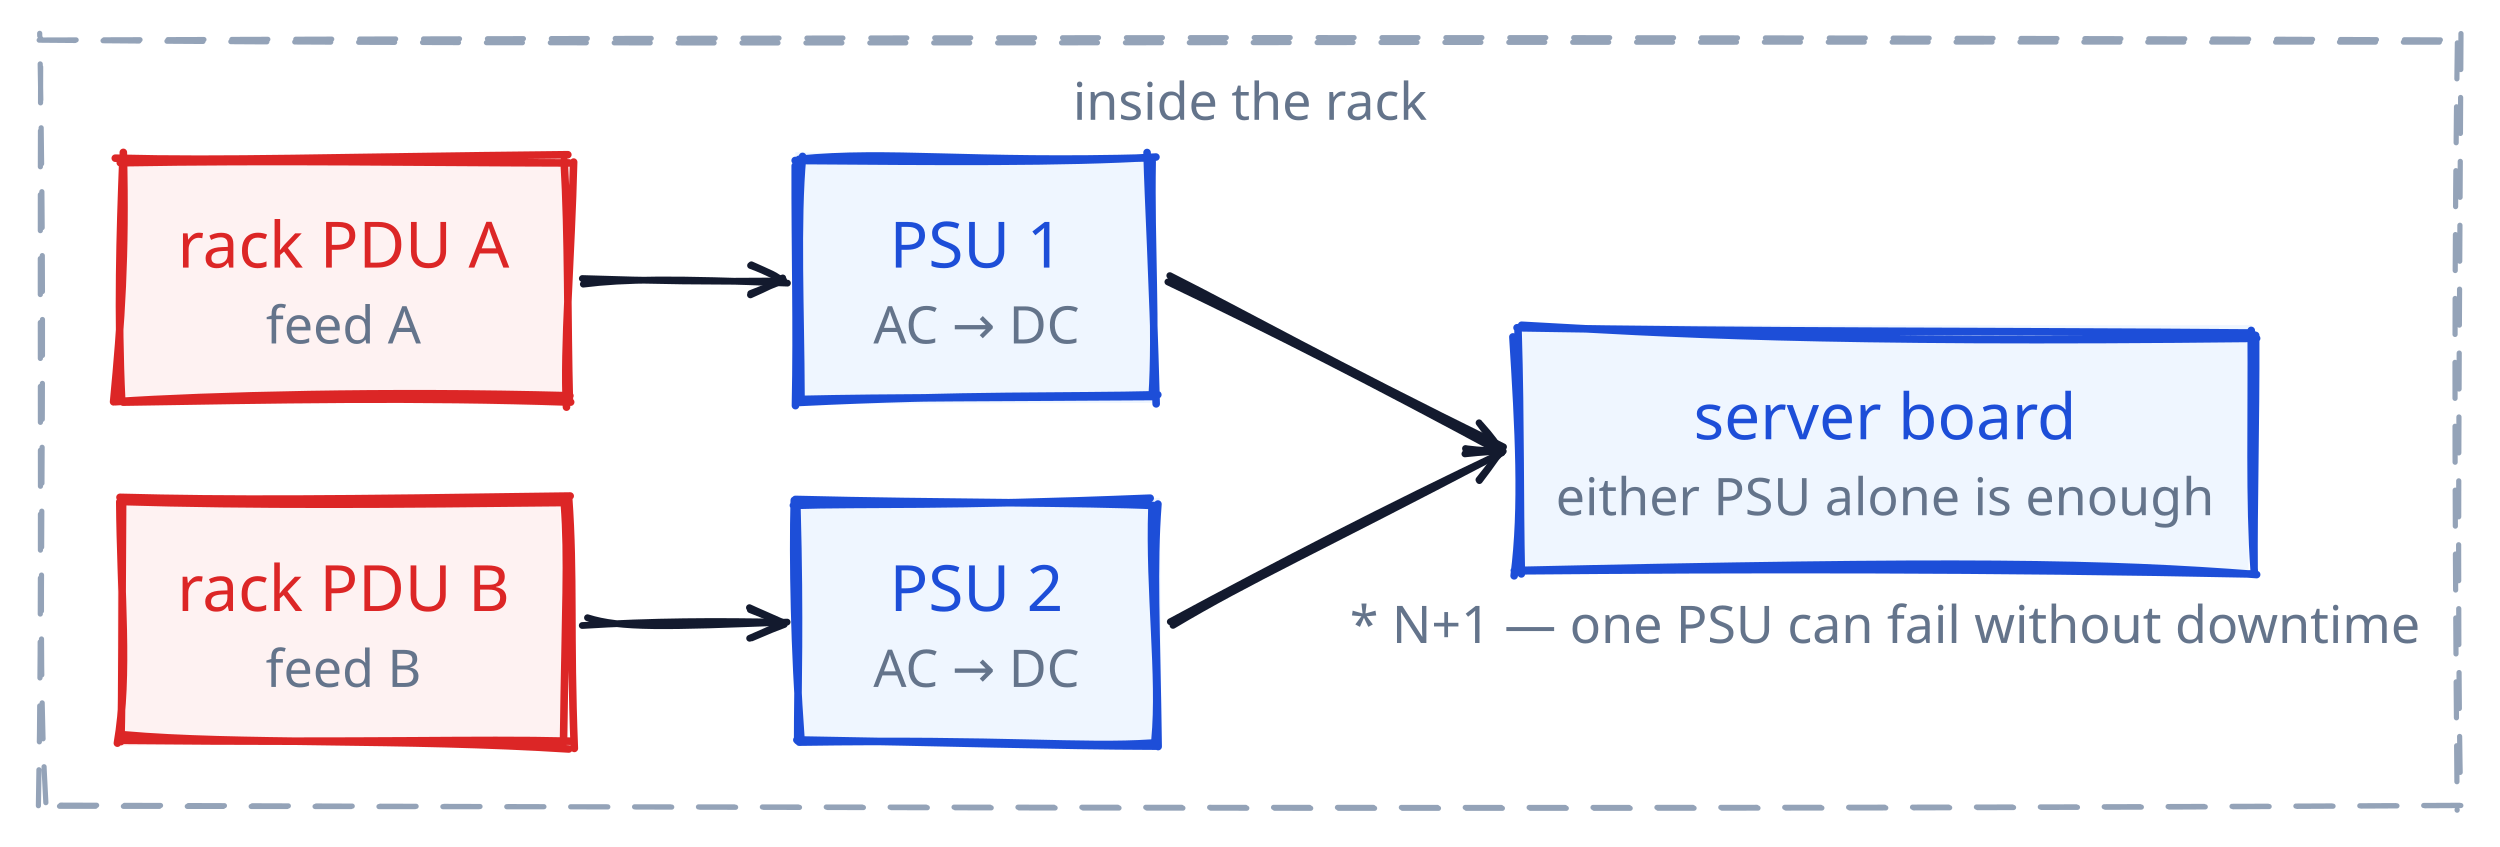
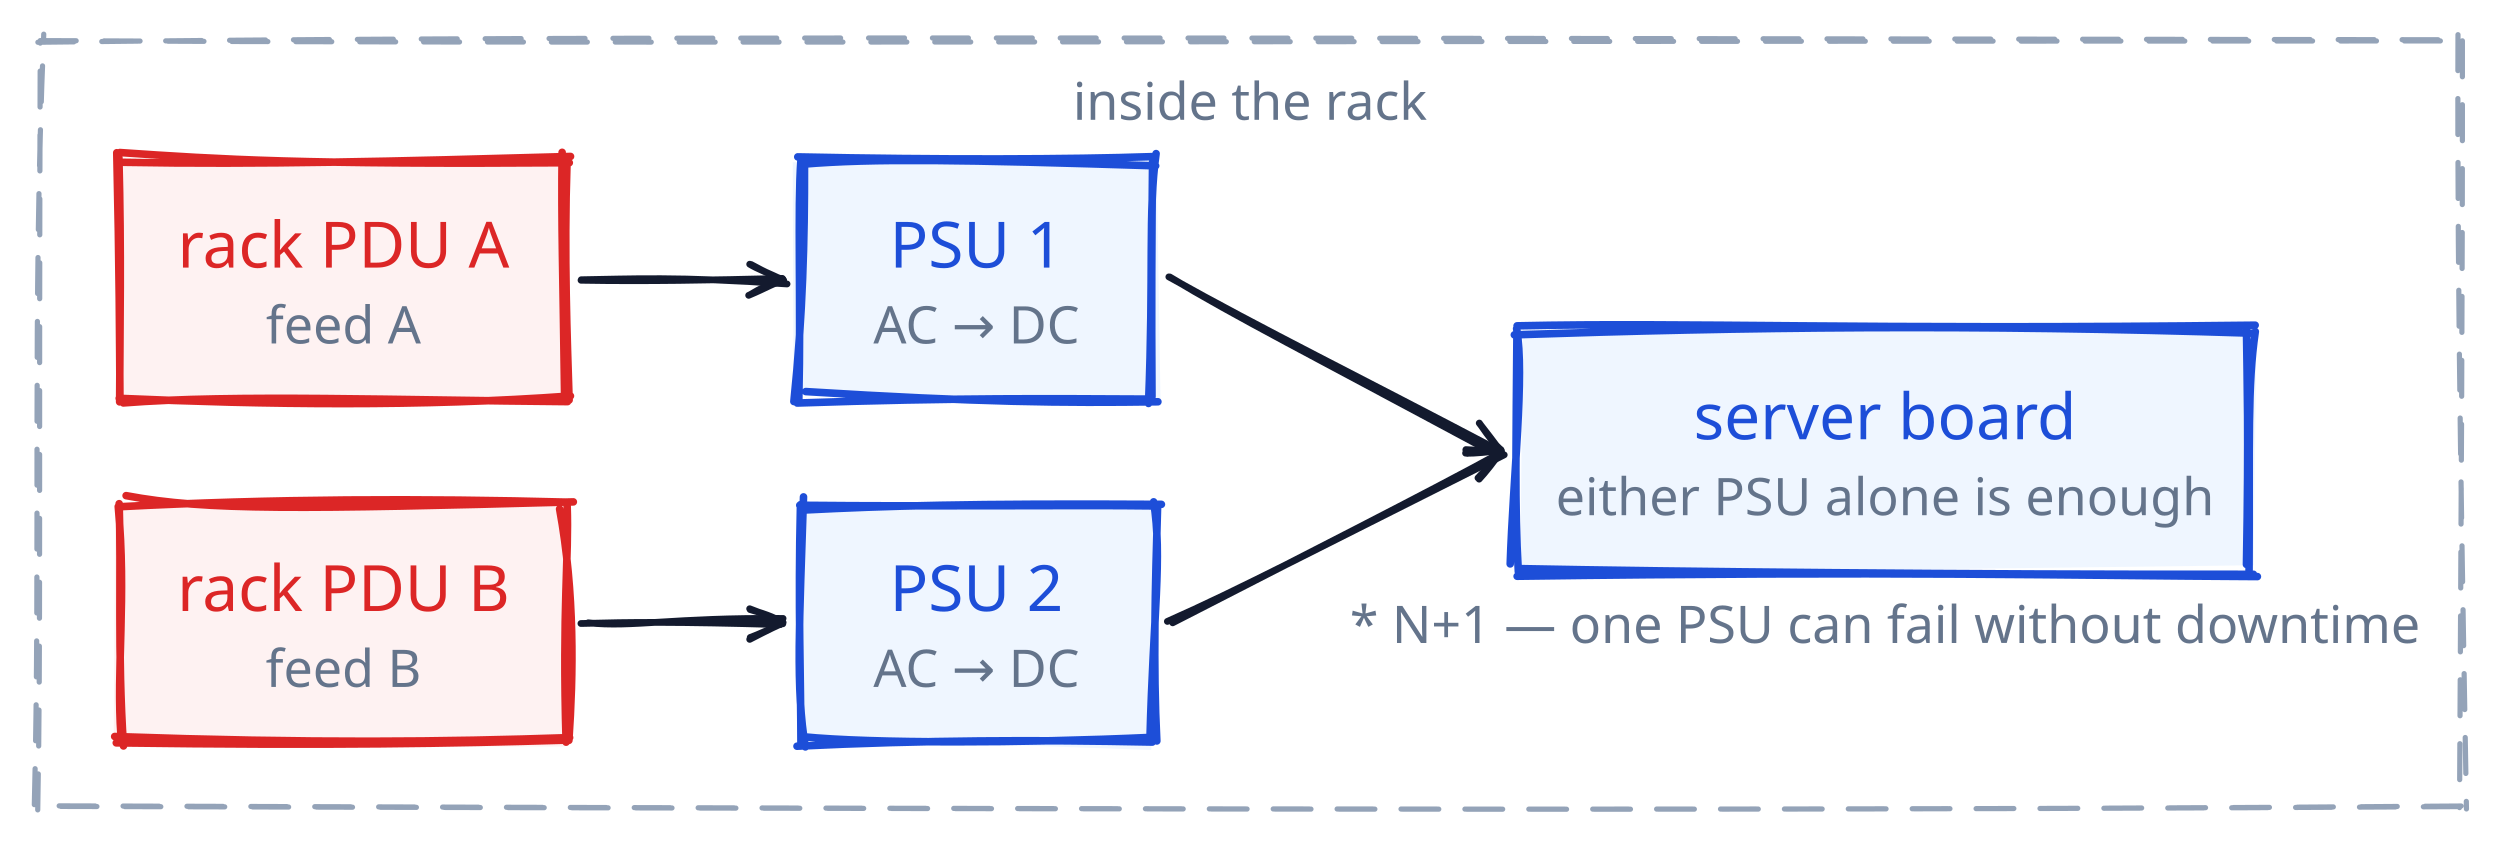
<svg xmlns="http://www.w3.org/2000/svg" viewBox="0 0 626 212" width="626" height="212" role="img" aria-label="two separate rack PDU feeds each power their own PSU, and either PSU alone can keep the server running" font-family="Gaegu, ui-rounded, sans-serif" text-anchor="middle" preserveAspectRatio="xMidYMid meet">
-   <path d="M9.81 10.053 C151.844 11.421, 293.384 10.338, 616.094 10.551 M10.062 10.029 C217.062 9.325, 423.888 9.112, 616.16 10.014 M616.229 8.41 C615.893 81.069, 615.134 153.068, 616.156 200.362 M615.323 10.742 C614.626 58.773, 614.47 106.354, 615.265 202.869 M616.192 201.703 C431.815 202.862, 245.998 202.425, 10.001 201.594 M615.898 201.652 C483.543 202.404, 350.839 202.266, 10.3 201.878 M11.481 200.984 C8.926 157.814, 11.858 109.177, 9.939 8.348 M9.617 201.75 C10.549 152.475, 9.864 102.047, 10.192 9.605" fill="none" stroke="#94a3b8" stroke-width="1.3" stroke-linecap="round" stroke-linejoin="round" stroke-dasharray="9 7" />
+   <path d="M9.489 10.582 C131.702 9.066, 253.131 9.44, 616.584 9.962 M10.068 10.167 C136.792 10.917, 263.833 10.341, 616.25 10.247 M615.48 8.684 C615.221 77.467, 616.698 147.915, 617.599 202.56 M616.582 10.223 C616.645 70.52, 616.243 131.344, 615.868 202.223 M615.815 201.969 C473.247 202.835, 331.525 202.881, 9.714 201.772 M616.264 201.825 C488.312 202.874, 361.032 202.904, 10.349 201.914 M8.596 201.481 C10.158 139.767, 8.051 77.196, 10.953 8.559 M9.447 202.794 C10.23 161.81, 9.69 121.519, 10.08 10.189" fill="none" stroke="#94a3b8" stroke-width="1.3" stroke-linecap="round" stroke-linejoin="round" stroke-dasharray="9 7" />
  <text x="313" y="30" font-size="13" fill="#64748b">inside the rack</text>
-   <path d="M29.763 39.884 L142.426 39.53 L141.159 101.665 L29.262 99.203" fill="#fef2f2" />
-   <path d="M28.869 39.609 C56.605 40.328, 81.569 39.374, 142.183 38.739 M30.121 40.756 C68.333 40.068, 107.648 40.729, 142.501 40.802 M143.638 40.585 C143.096 63.659, 141.07 86.894, 141.849 101.951 M141.256 40.234 C142.371 59.556, 142.033 79.931, 142.582 100.677 M142.7 99.097 C96.75 97.868, 52.015 99.055, 28.852 100.596 M142.894 100.692 C104.504 99.358, 67.746 100.099, 30.827 100.698 M28.444 100.616 C30.346 80.663, 31.501 64.35, 30.88 38.158 M30.469 100.188 C29.422 78.815, 30.075 57.891, 30.74 40.697" fill="none" stroke="#dc2626" stroke-width="1.9" stroke-linecap="round" stroke-linejoin="round" />
+   <path d="M30.837 41.765 L141.011 41.324 L141.842 101.585 L29.943 100.376" fill="#fef2f2" />
+   <path d="M30.011 38.193 C55.363 39.941, 75.932 41.227, 142.551 40.753 M30.931 40.648 C64.696 41.255, 98.602 40.43, 142.86 39.174 M140.756 38.143 C140.507 55.495, 140.994 69.876, 141.357 98.256 M141.989 40.585 C141.195 64.081, 142.059 85.381, 142.51 100.167 M142.839 99.151 C105.898 101.87, 66.193 101.342, 29.847 99.736 M142.114 100.563 C100.587 100.242, 58.509 98.711, 30.877 100.895 M30.034 99.87 C29.946 85.865, 29.893 66.917, 29.237 38.247 M29.956 100.63 C30.012 81.89, 30.399 63.544, 29.781 39.566" fill="none" stroke="#dc2626" stroke-width="1.9" stroke-linecap="round" stroke-linejoin="round" />
  <text x="86" y="67" font-size="16" fill="#dc2626">rack PDU A</text>
  <text x="86" y="86" font-size="13" fill="#64748b">feed A</text>
-   <path d="M29.276 126.516 L140.134 124.807 L141.941 184.971 L29.492 186.766" fill="#fef2f2" />
-   <path d="M30.046 124.533 C57.534 125.264, 83.575 125.069, 142.77 124.201 M30.144 125.579 C63.144 126.584, 99.159 126.306, 141.577 125.838 M142.378 124.493 C143.777 143.889, 142.689 159.091, 143.812 187.401 M141.308 126.237 C142.335 139.528, 141.562 152.441, 141.101 185.953 M142.431 187.547 C101.306 184.912, 58.426 186.456, 31.223 184.013 M142.678 185.591 C118.471 185.008, 95.776 186.011, 29.794 185.372 M29.396 186.087 C32.349 169.057, 30.156 148.193, 29.993 125.661 M30.279 185.692 C30.635 171.919, 30.477 156.76, 30.706 125.357" fill="none" stroke="#dc2626" stroke-width="1.9" stroke-linecap="round" stroke-linejoin="round" />
+   <path d="M28.814 127.074 L141.62 125.111 L141.346 186.952 L28.467 186.876" fill="#fef2f2" />
+   <path d="M31.578 124.109 C51.572 127.91, 75.818 127.493, 143.562 125.673 M29.709 126.896 C68.364 124.87, 105.636 124.767, 142.595 125.75 M140.123 127.454 C143.977 148.533, 143.556 169.141, 142.451 185.392 M142.013 126.502 C142.505 139.829, 140.754 151.86, 141.748 185.839 M142.632 184.694 C111.363 185.751, 78.374 186.15, 28.716 184.42 M141.321 185.341 C113.727 186.171, 83.24 186.741, 29.114 186.013 M30.289 184.135 C29.091 167.984, 31.676 149.257, 29.608 126.842 M30.92 186.791 C29.386 163.466, 30.412 143.314, 29.841 126.121" fill="none" stroke="#dc2626" stroke-width="1.9" stroke-linecap="round" stroke-linejoin="round" />
  <text x="86" y="153" font-size="16" fill="#dc2626">rack PDU B</text>
  <text x="86" y="172" font-size="13" fill="#64748b">feed B</text>
-   <path d="M199.168 38.083 L289.077 40.668 L289.735 100.896 L199.437 101.135" fill="#eff6ff" />
-   <path d="M200.088 39.892 C222.386 37.655, 243.063 40.793, 288.011 39.518 M199.111 40.188 C234.464 40.434, 266.421 40.77, 289.446 39.324 M287.225 38.191 C287.584 52.028, 288.534 65.911, 289.504 101.127 M288.496 40.491 C288.132 60.798, 289.595 82.622, 288.508 99.239 M289.912 98.843 C267.696 99.42, 241.647 98.73, 199.983 100.779 M289.479 99.285 C254.453 99.538, 220.824 99.529, 200.427 100.018 M199.184 101.573 C199.614 81.128, 199.069 63.2, 199.123 41.533 M200.564 99.07 C200.483 77.949, 199.443 55.405, 200.965 39.168" fill="none" stroke="#1d4ed8" stroke-width="1.9" stroke-linecap="round" stroke-linejoin="round" />
+   <path d="M198.502 40.631 L289.592 38.263 L290.614 101.589 L198.703 98.667" fill="#eff6ff" />
+   <path d="M201.023 41.119 C218.633 39.637, 240.778 39.993, 289.375 41.524 M199.761 39.285 C235.239 40.032, 268.47 39.914, 288.431 39.222 M289.483 38.465 C287.474 52.905, 288.907 68.217, 287.59 101.025 M288.597 40.64 C288.403 59.027, 288.322 77.056, 288.459 99.323 M289.935 100.6 C266.595 100.945, 245.133 100.748, 201.769 98.05 M288.003 99.935 C263.526 99.826, 239.783 99.55, 199.616 100.92 M198.785 100.542 C201.045 78.876, 201.482 59.762, 201.451 41.61 M200.024 100.132 C200.607 75.842, 199.636 52.263, 200.569 39.792" fill="none" stroke="#1d4ed8" stroke-width="1.9" stroke-linecap="round" stroke-linejoin="round" />
  <text x="244.5" y="67" font-size="16" fill="#1d4ed8">PSU 1</text>
  <text x="244.5" y="86" font-size="13" fill="#64748b">AC → DC</text>
-   <path d="M198.938 126.426 L290.4 124.699 L290.867 185.323 L200.244 185.883" fill="#eff6ff" />
-   <path d="M198.673 126.555 C216.585 125.956, 236.09 126.873, 288 124.739 M199.175 125.057 C236.027 125.994, 271.966 125.76, 289.744 126.624 M288.442 127.228 C287.746 148.374, 290.71 169.347, 289.232 185.134 M289.942 126.212 C288.731 142.378, 289.568 155.939, 289.997 186.941 M288.512 186.07 C270.792 187.238, 252.013 185.047, 200.133 185.83 M289.691 186.834 C262.729 186.747, 237.576 185.903, 199.535 185.275 M200.531 184.723 C198.925 162.76, 198.484 140.106, 198.888 125.274 M199.738 185.502 C199.732 171.432, 200.336 156.291, 199.544 126.909" fill="none" stroke="#1d4ed8" stroke-width="1.9" stroke-linecap="round" stroke-linejoin="round" />
+   <path d="M201.058 125.447 L290.441 127.544 L288.274 187.804 L201.116 184.731" fill="#eff6ff" />
+   <path d="M201.69 127.696 C221.301 126.704, 242.59 126.004, 290.816 126.292 M200.262 126.524 C234.439 126.872, 270.162 126.422, 288.676 126.688 M288.869 125.661 C291.092 139.577, 288.764 153.832, 287.951 184.843 M289.869 126.611 C289.279 146.762, 288.717 166.846, 289.671 185.538 M288.49 184.623 C255.595 186.133, 218.25 186.182, 201.06 184.477 M288.526 185.818 C259.524 185.22, 231.484 185.302, 199.57 186.851 M201.67 187.027 C199.195 172.904, 200.207 155.147, 201.198 124.424 M200.557 186.734 C200.519 169.149, 199.813 152.491, 200.432 126.372" fill="none" stroke="#1d4ed8" stroke-width="1.9" stroke-linecap="round" stroke-linejoin="round" />
  <text x="244.5" y="153" font-size="16" fill="#1d4ed8">PSU 2</text>
  <text x="244.5" y="172" font-size="13" fill="#64748b">AC → DC</text>
-   <path d="M381.2 81.469 L563.716 81.418 L563.016 142.72 L381.042 142.371" fill="#eff6ff" />
-   <path d="M381.013 81.447 C417.704 83.47, 453.733 85.959, 565.056 84.72 M379.87 82.068 C439.811 83.15, 498.072 82.842, 563.898 83.38 M564.812 83.98 C564.892 106.431, 564.281 127.277, 564.416 142.401 M563.707 82.736 C563.869 104.036, 563.201 125.661, 564.464 143.042 M565.061 143.876 C527.087 140.942, 491.578 140.339, 379.193 142.858 M563.923 143.729 C500.088 142.382, 434.659 142.464, 380.306 142.937 M379.141 144.188 C381.382 127.084, 380.275 107.35, 378.831 84.362 M380.946 143.709 C380.517 124.39, 380.822 106.902, 380.115 82.571" fill="none" stroke="#1d4ed8" stroke-width="1.9" stroke-linecap="round" stroke-linejoin="round" />
+   <path d="M381.306 81.15 L565 83.719 L564.316 141.546 L380.671 143.744" fill="#eff6ff" />
+   <path d="M379.879 81.589 C422.391 80.639, 465.262 82.608, 564.692 81.424 M379.194 83.845 C437.129 81.887, 493.552 81.175, 563.976 83.435 M562.506 82.208 C562.669 96.26, 563.113 107.243, 562.513 141.327 M564.727 83.03 C562.732 96.86, 563.345 110.004, 563.169 142.743 M565.248 144.375 C518.865 144.134, 473.352 143.003, 379.895 144.296 M564.268 143.804 C491.122 143.887, 418.343 143.14, 380.41 142.376 M378.153 141.201 C378.863 119.456, 381.822 93.844, 379.757 82.289 M380.191 143.155 C379.211 126.081, 379.661 111.445, 379.84 82.948" fill="none" stroke="#1d4ed8" stroke-width="1.9" stroke-linecap="round" stroke-linejoin="round" />
  <text x="472" y="110" font-size="16" fill="#1d4ed8">server board</text>
  <text x="472" y="129" font-size="13" fill="#64748b">either PSU alone is enough</text>
  <text x="472" y="161" font-size="13" fill="#64748b">* N+1 — one PSU can fail without downtime</text>
-   <path d="M146.06 71.156 C156.473 69.837, 168.782 69.766, 197.174 70.895 M145.813 69.742 C162.903 70.335, 179.2 70.545, 195.744 70.36" fill="none" stroke="#131A2E" stroke-width="1.7" stroke-linecap="round" stroke-linejoin="round" />
-   <path d="M195.68 70.364 C194.555 68.991, 192.939 68.49, 188.147 66.306 M196.042 70.104 C194.282 69.386, 192.719 68.259, 187.939 66.484" fill="none" stroke="#131A2E" stroke-width="1.7" stroke-linecap="round" stroke-linejoin="round" />
-   <path d="M196.002 69.593 C194.651 70.831, 192.226 71.895, 187.906 73.839 M196.21 70.146 C193.64 71.313, 191.1 72.244, 187.976 73.484" fill="none" stroke="#131A2E" stroke-width="1.7" stroke-linecap="round" stroke-linejoin="round" />
-   <path d="M147.105 154.676 C155.262 157.286, 166.395 156.994, 197.093 155.771 M145.796 156.627 C163.188 155.535, 179.61 155.462, 196.416 155.825" fill="none" stroke="#131A2E" stroke-width="1.7" stroke-linecap="round" stroke-linejoin="round" />
-   <path d="M196.23 156.252 C193.77 155.159, 192.328 154.404, 187.867 152.673 M195.946 155.839 C192.963 154.477, 189.477 153.026, 187.654 152.155" fill="none" stroke="#131A2E" stroke-width="1.7" stroke-linecap="round" stroke-linejoin="round" />
-   <path d="M196.38 156.382 C194.271 157.164, 192.536 157.854, 188.191 159.736 M196.059 156.118 C192.675 157.658, 189.638 158.995, 187.709 159.825" fill="none" stroke="#131A2E" stroke-width="1.7" stroke-linecap="round" stroke-linejoin="round" />
-   <path d="M292.915 69.012 C312.339 78.822, 331.932 89.98, 376.484 111.896 M292.436 70.592 C318.835 83.228, 344.105 96.086, 375.983 113.305" fill="none" stroke="#131A2E" stroke-width="1.7" stroke-linecap="round" stroke-linejoin="round" />
-   <path d="M375.853 113.015 C374.844 111.366, 373.638 109.529, 370.737 106.316 M375.836 113.057 C374 110.862, 372.341 108.498, 370.355 105.868" fill="none" stroke="#131A2E" stroke-width="1.7" stroke-linecap="round" stroke-linejoin="round" />
-   <path d="M376.031 112.995 C373.733 112.98, 371.708 112.899, 367.298 112.378 M376.048 113.105 C372.301 112.71, 368.867 112.742, 366.959 112.307" fill="none" stroke="#131A2E" stroke-width="1.7" stroke-linecap="round" stroke-linejoin="round" />
-   <path d="M293.719 156.599 C312.815 145.183, 329.95 137.556, 375.019 113.879 M293.041 155.682 C320.213 141.01, 348.287 126.545, 376.082 113.399" fill="none" stroke="#131A2E" stroke-width="1.7" stroke-linecap="round" stroke-linejoin="round" />
-   <path d="M376.415 112.984 C374.02 113.505, 371.317 112.825, 367.04 113.154 M375.829 113.04 C373.735 113.063, 371.466 113.15, 366.811 113.653" fill="none" stroke="#131A2E" stroke-width="1.7" stroke-linecap="round" stroke-linejoin="round" />
-   <path d="M376.048 112.778 C374.783 114.233, 373.949 115.767, 370.437 120.347 M376.021 113.198 C374.246 114.778, 373.099 116.743, 370.325 120.139" fill="none" stroke="#131A2E" stroke-width="1.7" stroke-linecap="round" stroke-linejoin="round" />
+   <path d="M145.542 70.047 C157.822 69.872, 169.507 69.168, 197.075 71.105 M145.489 70.177 C161.507 70.459, 178.053 70.153, 195.885 69.708" fill="none" stroke="#131A2E" stroke-width="1.7" stroke-linecap="round" stroke-linejoin="round" />
+   <path d="M196.031 69.995 C193.913 69.234, 192.07 68.407, 188.065 66.229 M196.048 70.105 C192.607 68.464, 189.477 67.251, 187.726 66.158" fill="none" stroke="#131A2E" stroke-width="1.7" stroke-linecap="round" stroke-linejoin="round" />
+   <path d="M196.231 70.192 C194.394 70.54, 191.958 72.07, 187.467 73.952 M196.013 69.898 C193.034 71.017, 190.35 72.235, 187.809 73.798" fill="none" stroke="#131A2E" stroke-width="1.7" stroke-linecap="round" stroke-linejoin="round" />
+   <path d="M147.292 155.949 C158.303 157.135, 168.36 154.636, 196.078 154.857 M145.468 156.126 C157.883 155.774, 169.752 155.651, 195.364 156.409" fill="none" stroke="#131A2E" stroke-width="1.7" stroke-linecap="round" stroke-linejoin="round" />
+   <path d="M196.048 155.778 C194.22 154.891, 192.815 154.083, 187.828 152.638 M196.021 156.198 C193.531 154.842, 191.667 153.868, 187.716 152.43" fill="none" stroke="#131A2E" stroke-width="1.7" stroke-linecap="round" stroke-linejoin="round" />
+   <path d="M196.046 155.897 C193.853 157.073, 192.637 157.539, 187.727 160.099 M195.887 156.08 C192.943 157.475, 189.924 158.874, 187.857 159.613" fill="none" stroke="#131A2E" stroke-width="1.7" stroke-linecap="round" stroke-linejoin="round" />
+   <path d="M292.926 69.356 C309.264 79.22, 327.211 88.283, 375.414 114.23 M292.68 69.332 C316.102 82.471, 339.824 94.077, 375.651 112.968" fill="none" stroke="#131A2E" stroke-width="1.7" stroke-linecap="round" stroke-linejoin="round" />
+   <path d="M375.825 112.602 C374.644 111.648, 373.315 110.123, 370.424 105.931 M375.943 113.221 C374.019 110.596, 372.04 108.072, 370.401 105.947" fill="none" stroke="#131A2E" stroke-width="1.7" stroke-linecap="round" stroke-linejoin="round" />
+   <path d="M375.553 113.104 C373.899 112.901, 372.198 112.898, 367.066 112.579 M375.872 113.209 C373.387 113.008, 370.624 112.894, 367.043 112.653" fill="none" stroke="#131A2E" stroke-width="1.7" stroke-linecap="round" stroke-linejoin="round" />
+   <path d="M292.308 155.602 C310.306 147.65, 328.498 138.049, 376.654 113.895 M293.638 155.953 C325.566 139.533, 357.377 123.459, 375.788 113.356" fill="none" stroke="#131A2E" stroke-width="1.7" stroke-linecap="round" stroke-linejoin="round" />
+   <path d="M375.69 113.153 C373.633 113.292, 371.612 112.796, 367.43 113.535 M375.895 112.789 C372.621 113.15, 369.564 113.573, 366.981 113.472" fill="none" stroke="#131A2E" stroke-width="1.7" stroke-linecap="round" stroke-linejoin="round" />
+   <path d="M375.845 113.443 C374.88 114.356, 373.803 115.744, 370.088 119.672 M375.873 112.973 C374.133 115.551, 371.859 118.394, 370.376 119.978" fill="none" stroke="#131A2E" stroke-width="1.7" stroke-linecap="round" stroke-linejoin="round" />
</svg>
